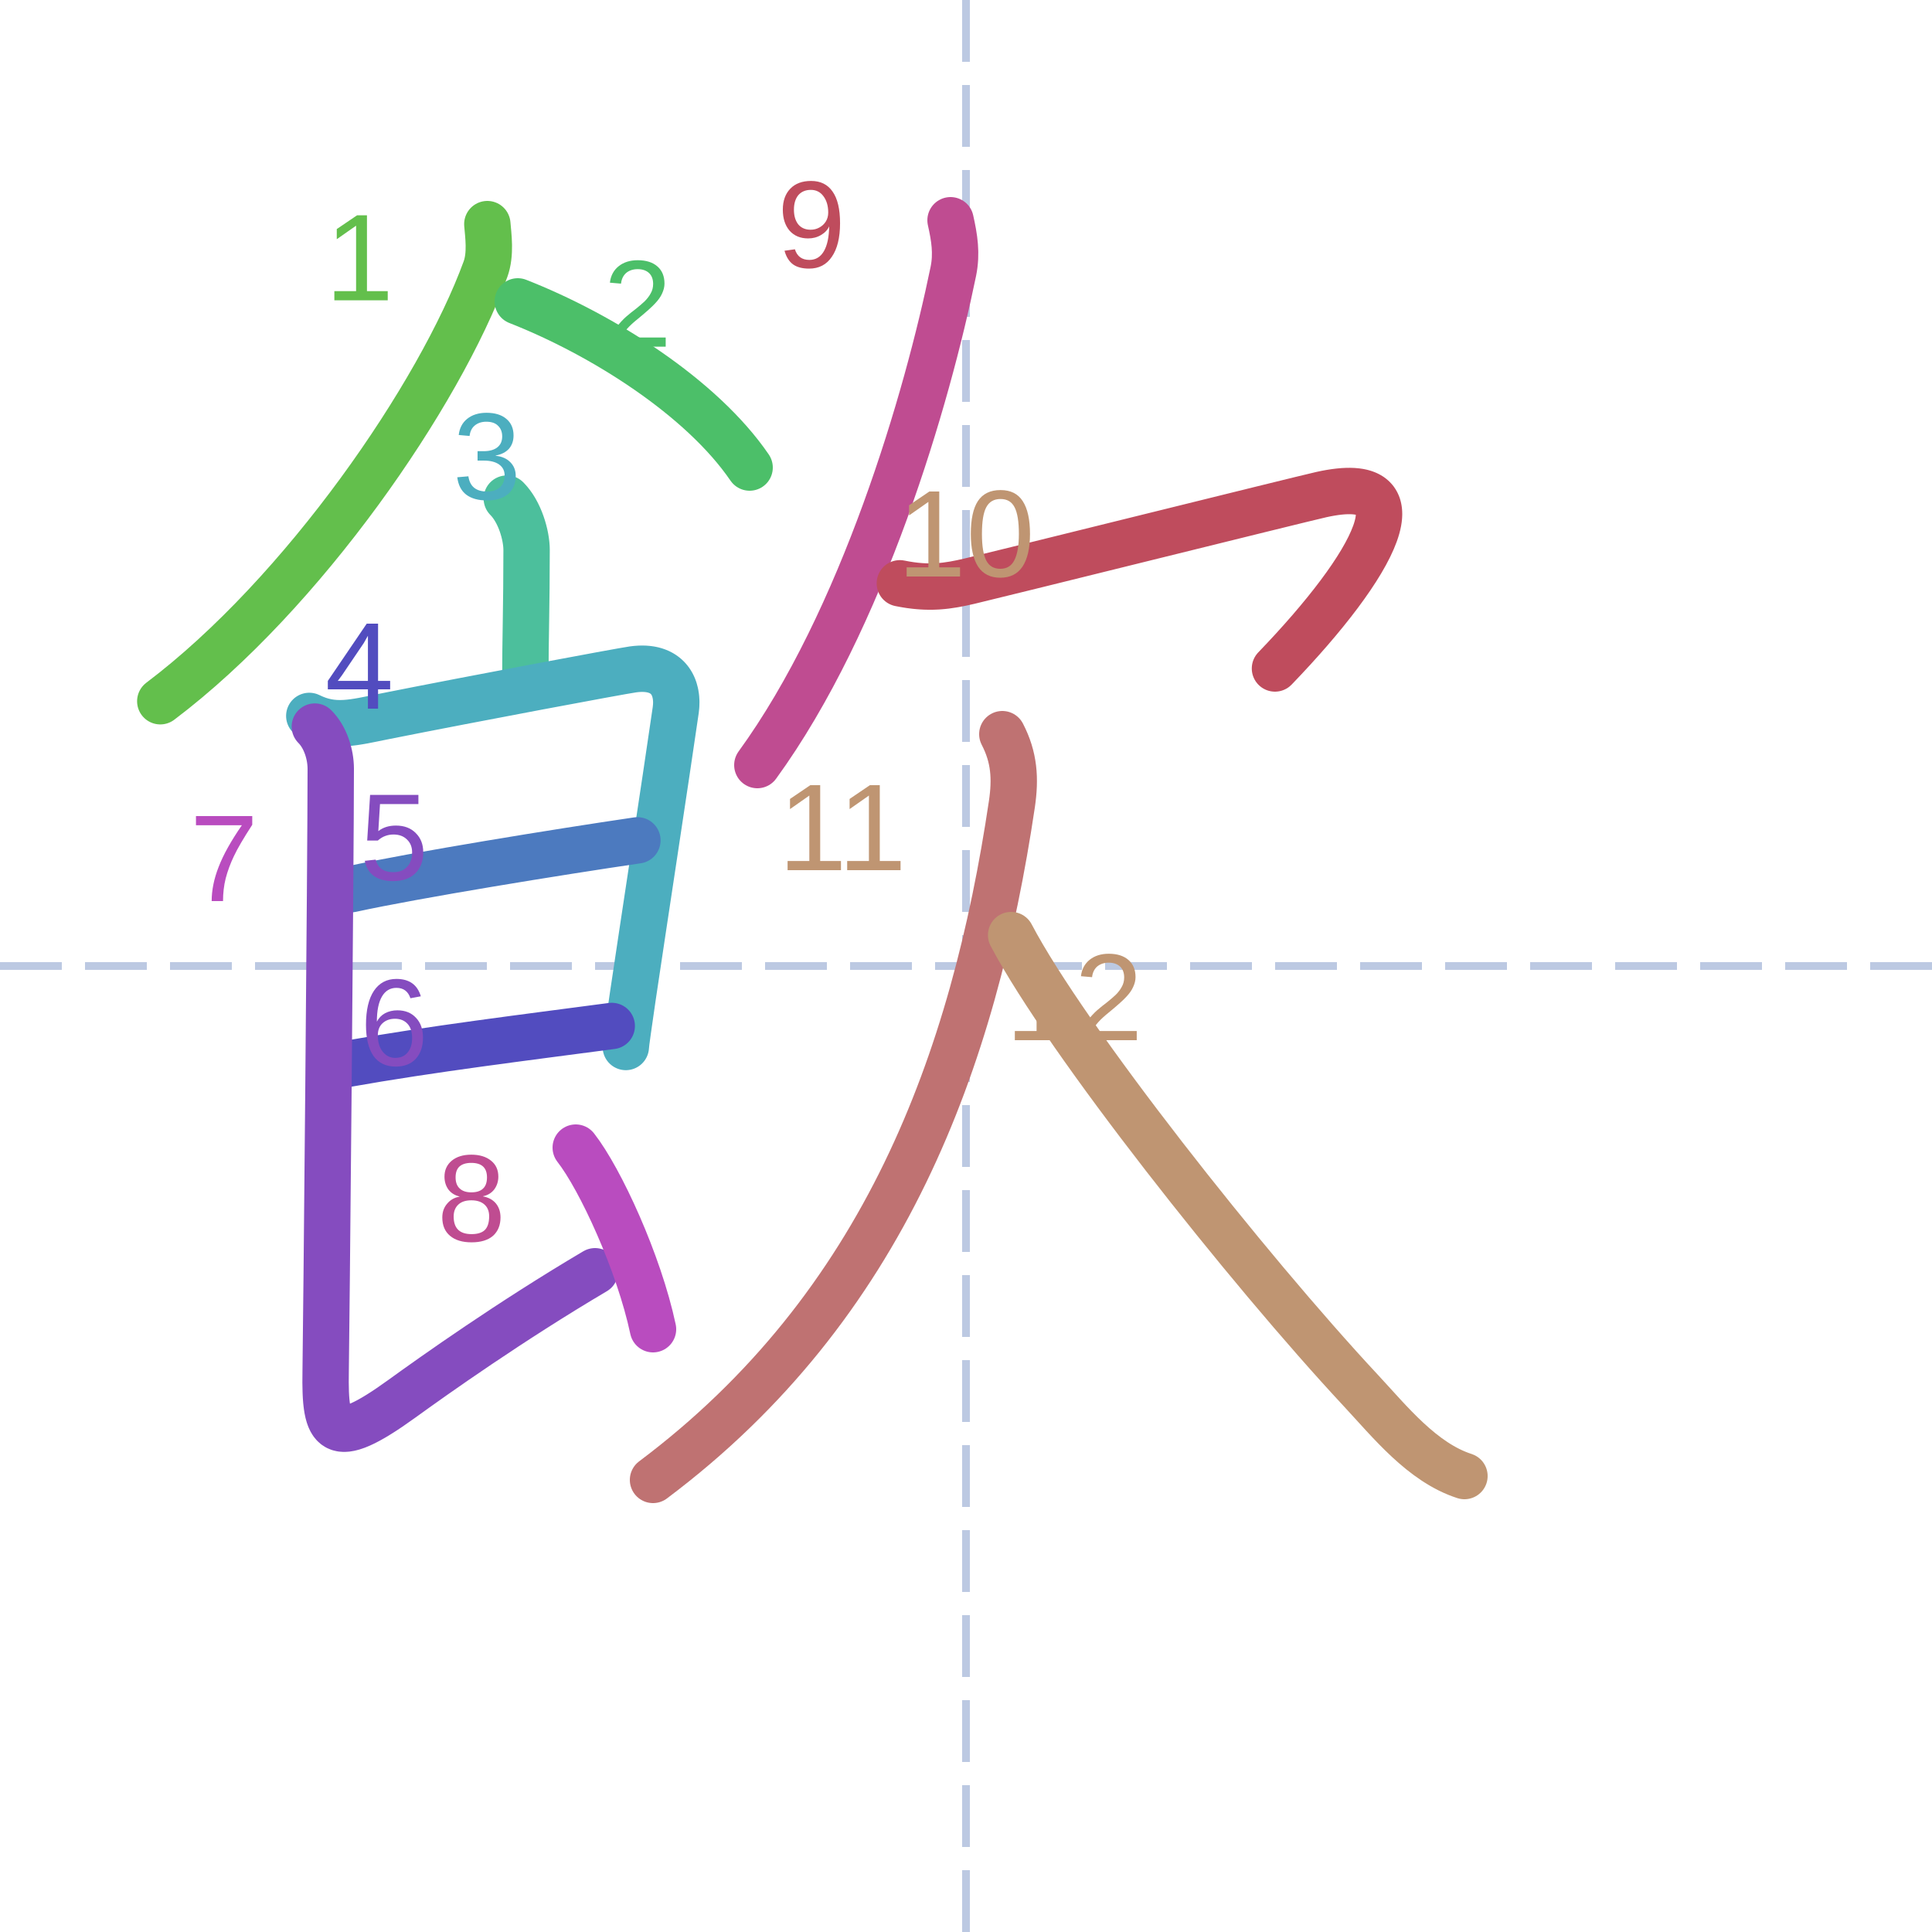
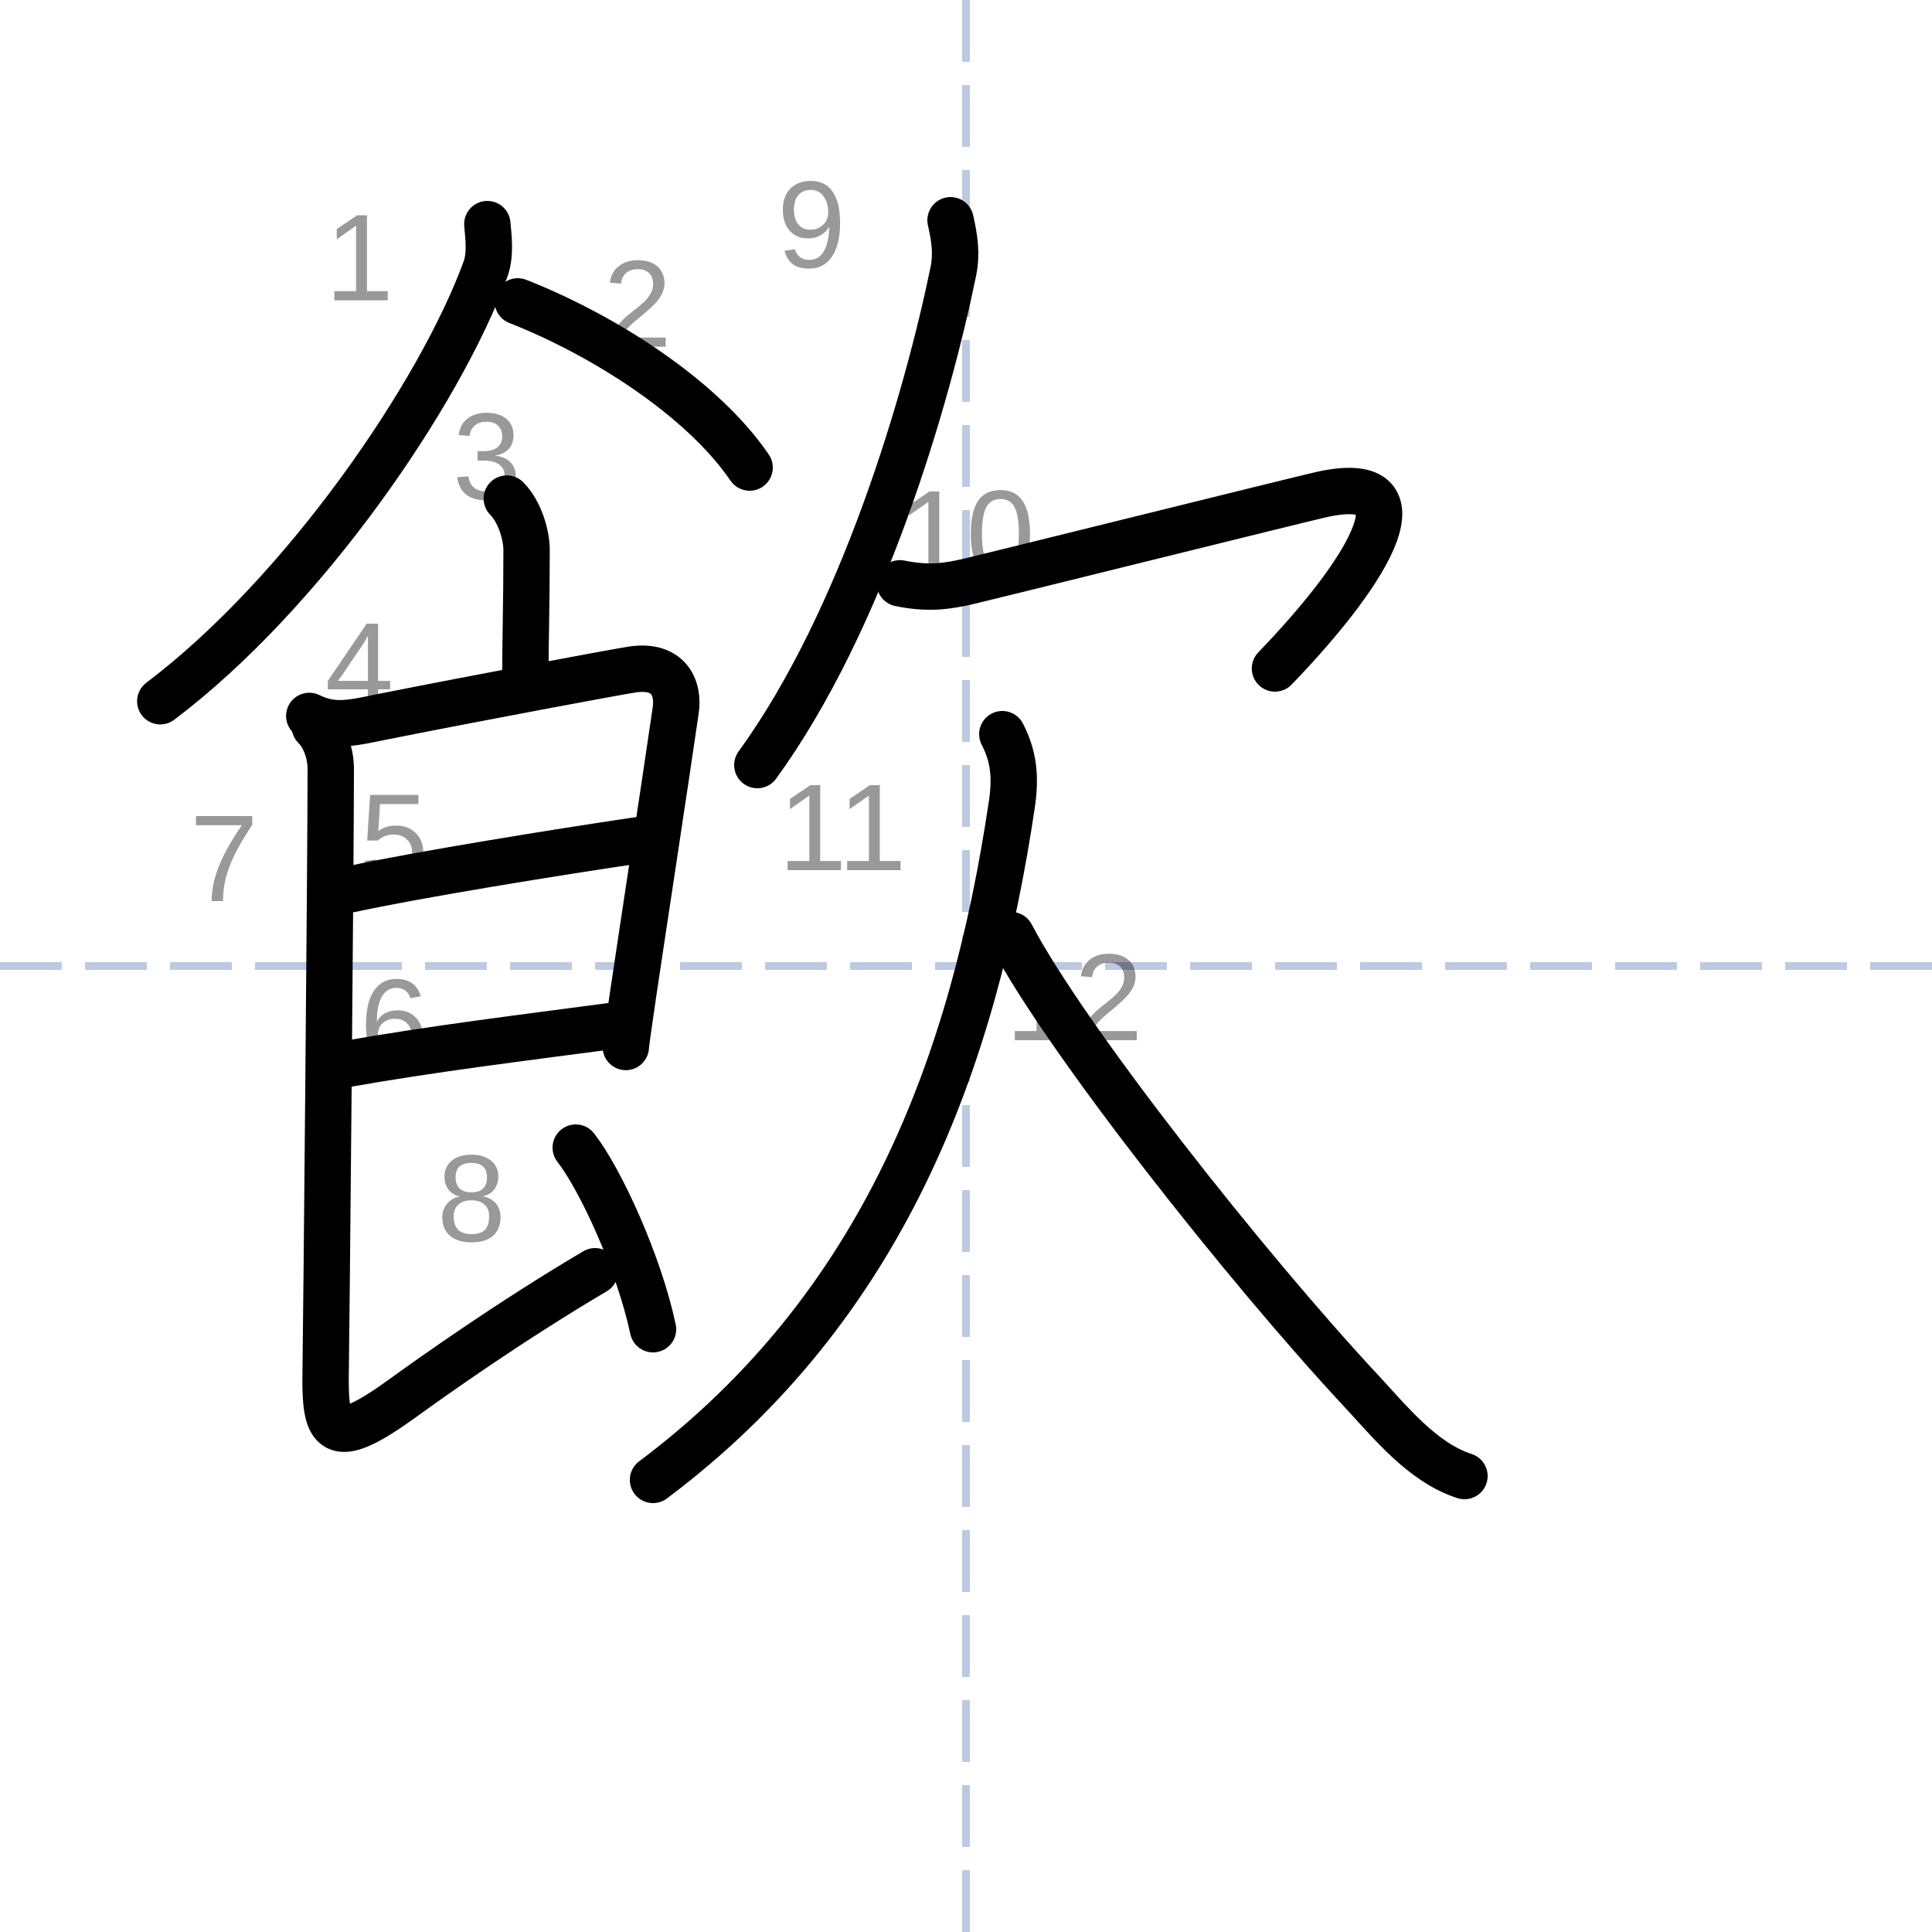
<svg xmlns="http://www.w3.org/2000/svg" height="250px" version="1.1" width="250px" style="overflow: hidden; position: relative; left: -0.75px; top: -0.2px;" viewBox="0 0 125 125" preserveAspectRatio="xMinYMin" class="dmak-svg">
  <defs style="-webkit-tap-highlight-color: rgba(0, 0, 0, 0);" />
  <path fill="none" stroke="#bcc9e2" d="M62.5,0L62.5,125" stroke-width="0.5" stroke-dasharray="4,1.5" style="-webkit-tap-highlight-color: rgba(0, 0, 0, 0);" />
  <path fill="none" stroke="#bcc9e2" d="M0,62.5L125,62.5" stroke-width="0.5" stroke-dasharray="4,1.5" style="-webkit-tap-highlight-color: rgba(0, 0, 0, 0);" />
-   <path fill="none" stroke="#63bf4c" d="M31.53,14.5C31.59,15.23,31.77,16.44,31.41,17.42C28.45,25.52,19.62,38.39,10.37,45.37" stroke-width="3" stroke-linecap="round" stroke-linejoin="round" style="-webkit-tap-highlight-color: rgba(0, 0, 0, 0); stroke-linecap: round; stroke-linejoin: round; transition: stroke 400ms; stroke-dasharray: 38.305, 38.305; stroke-dashoffset: 0;">
+   <path fill="none" stroke="#000000" d="M31.53,14.5C31.59,15.23,31.77,16.44,31.41,17.42C28.45,25.52,19.62,38.39,10.37,45.37" stroke-width="3" stroke-linecap="round" stroke-linejoin="round" style="-webkit-tap-highlight-color: rgba(0, 0, 0, 0); stroke-linecap: round; stroke-linejoin: round; transition: stroke 400ms; stroke-dasharray: 38.305, 38.305; stroke-dashoffset: 0;">
    </path>
-   <text x="23.25" y="16.63" text-anchor="middle" font-family="&quot;Arial&quot;" font-size="8px" stroke="none" fill="#63bf4c" style="-webkit-tap-highlight-color: rgba(0, 0, 0, 0); text-anchor: middle; font-family: Arial; font-size: 8px;">
+   <text x="23.25" y="16.63" text-anchor="middle" font-family="&quot;Arial&quot;" font-size="8px" stroke="none" fill="rgba(0,0,0,0.4)" style="-webkit-tap-highlight-color: rgba(0, 0, 0, 0); text-anchor: middle; font-family: Arial; font-size: 8px;">
    <tspan dy="2.8" style="-webkit-tap-highlight-color: rgba(0, 0, 0, 0);">1</tspan>
  </text>
-   <path fill="none" stroke="#4cbf69" d="M33.5,19.5C38.98,21.65,45.4,25.71,48.5,30.25" stroke-width="3" stroke-linecap="round" stroke-linejoin="round" style="-webkit-tap-highlight-color: rgba(0, 0, 0, 0); stroke-linecap: round; stroke-linejoin: round; transition: stroke 400ms; stroke-dasharray: 18.692, 18.692; stroke-dashoffset: 0;">
+   <path fill="none" stroke="#000000" d="M33.5,19.5C38.98,21.65,45.4,25.71,48.5,30.25" stroke-width="3" stroke-linecap="round" stroke-linejoin="round" style="-webkit-tap-highlight-color: rgba(0, 0, 0, 0); stroke-linecap: round; stroke-linejoin: round; transition: stroke 400ms; stroke-dasharray: 18.692, 18.692; stroke-dashoffset: 0;">
    </path>
-   <text x="41.25" y="19.63" text-anchor="middle" font-family="&quot;Arial&quot;" font-size="8px" stroke="none" fill="#4cbf69" style="-webkit-tap-highlight-color: rgba(0, 0, 0, 0); text-anchor: middle; font-family: Arial; font-size: 8px;">
+   <text x="41.25" y="19.63" text-anchor="middle" font-family="&quot;Arial&quot;" font-size="8px" stroke="none" fill="rgba(0,0,0,0.4)" style="-webkit-tap-highlight-color: rgba(0, 0, 0, 0); text-anchor: middle; font-family: Arial; font-size: 8px;">
    <tspan dy="2.8" style="-webkit-tap-highlight-color: rgba(0, 0, 0, 0);">2</tspan>
  </text>
-   <path fill="none" stroke="#4cbf9c" d="M32.79,32.26C33.64,33.11,34.07,34.64,34.07,35.58C34.07,39.12,33.99,41.5,33.99,43.78" stroke-width="3" stroke-linecap="round" stroke-linejoin="round" style="-webkit-tap-highlight-color: rgba(0, 0, 0, 0); stroke-linecap: round; stroke-linejoin: round; transition: stroke 400ms; stroke-dasharray: 11.835, 11.835; stroke-dashoffset: 0;">
+   <path fill="none" stroke="#000000" d="M32.79,32.26C33.64,33.11,34.07,34.64,34.07,35.58C34.07,39.12,33.99,41.5,33.99,43.78" stroke-width="3" stroke-linecap="round" stroke-linejoin="round" style="-webkit-tap-highlight-color: rgba(0, 0, 0, 0); stroke-linecap: round; stroke-linejoin: round; transition: stroke 400ms; stroke-dasharray: 11.835, 11.835; stroke-dashoffset: 0;">
    </path>
-   <path fill="none" stroke="#4caebf" d="M20.01,46.32C21.62,47.12,22.87,46.75,24.87,46.35C30.74,45.18,40.05,43.44,40.95,43.31C43.25,42.99,43.93,44.48,43.72,45.94C43.01,50.84,41.65,59.7,40.94,64.48C40.67,66.34,40.49,67.58,40.49,67.74" stroke-width="3" stroke-linecap="round" stroke-linejoin="round" style="-webkit-tap-highlight-color: rgba(0, 0, 0, 0); stroke-linecap: round; stroke-linejoin: round; transition: stroke 400ms; stroke-dasharray: 47.994, 47.994; stroke-dashoffset: 0;">
+   <path fill="none" stroke="#000000" d="M20.01,46.32C21.62,47.12,22.87,46.75,24.87,46.35C30.74,45.18,40.05,43.44,40.95,43.31C43.25,42.99,43.93,44.48,43.72,45.94C43.01,50.84,41.65,59.7,40.94,64.48C40.67,66.34,40.49,67.58,40.49,67.74" stroke-width="3" stroke-linecap="round" stroke-linejoin="round" style="-webkit-tap-highlight-color: rgba(0, 0, 0, 0); stroke-linecap: round; stroke-linejoin: round; transition: stroke 400ms; stroke-dasharray: 47.994, 47.994; stroke-dashoffset: 0;">
    </path>
-   <text x="31.50" y="29.50" text-anchor="middle" font-family="&quot;Arial&quot;" font-size="8px" stroke="none" fill="#4caebf" style="-webkit-tap-highlight-color: rgba(0, 0, 0, 0); text-anchor: middle; font-family: Arial; font-size: 8px;">
+   <text x="31.50" y="29.50" text-anchor="middle" font-family="&quot;Arial&quot;" font-size="8px" stroke="none" fill="rgba(0,0,0,0.4)" style="-webkit-tap-highlight-color: rgba(0, 0, 0, 0); text-anchor: middle; font-family: Arial; font-size: 8px;">
    <tspan dy="2.8" style="-webkit-tap-highlight-color: rgba(0, 0, 0, 0);">3</tspan>
  </text>
-   <path fill="none" stroke="#4c7abf" d="M22.71,57.53C26.88,56.62,36.13,55.12,41.24,54.37" stroke-width="3" stroke-linecap="round" stroke-linejoin="round" style="-webkit-tap-highlight-color: rgba(0, 0, 0, 0); stroke-linecap: round; stroke-linejoin: round; transition: stroke 400ms; stroke-dasharray: 18.8, 18.8; stroke-dashoffset: 0;">
+   <path fill="none" stroke="#000000" d="M22.71,57.53C26.88,56.62,36.13,55.12,41.24,54.37" stroke-width="3" stroke-linecap="round" stroke-linejoin="round" style="-webkit-tap-highlight-color: rgba(0, 0, 0, 0); stroke-linecap: round; stroke-linejoin: round; transition: stroke 400ms; stroke-dasharray: 18.8, 18.8; stroke-dashoffset: 0;">
    </path>
-   <path fill="none" stroke="#524cbf" d="M22.37,68.85C27.88,67.87,34,67.12,39.58,66.38" stroke-width="3" stroke-linecap="round" stroke-linejoin="round" style="-webkit-tap-highlight-color: rgba(0, 0, 0, 0); stroke-linecap: round; stroke-linejoin: round; transition: stroke 400ms; stroke-dasharray: 17.388, 17.388; stroke-dashoffset: 0;">
+   <path fill="none" stroke="#000000" d="M22.37,68.85C27.88,67.87,34,67.12,39.58,66.38" stroke-width="3" stroke-linecap="round" stroke-linejoin="round" style="-webkit-tap-highlight-color: rgba(0, 0, 0, 0); stroke-linecap: round; stroke-linejoin: round; transition: stroke 400ms; stroke-dasharray: 17.388, 17.388; stroke-dashoffset: 0;">
    </path>
-   <text x="23.25" y="43.05" text-anchor="middle" font-family="&quot;Arial&quot;" font-size="8px" stroke="none" fill="#524cbf" style="-webkit-tap-highlight-color: rgba(0, 0, 0, 0); text-anchor: middle; font-family: Arial; font-size: 8px;">
+   <text x="23.25" y="43.05" text-anchor="middle" font-family="&quot;Arial&quot;" font-size="8px" stroke="none" fill="rgba(0,0,0,0.4)" style="-webkit-tap-highlight-color: rgba(0, 0, 0, 0); text-anchor: middle; font-family: Arial; font-size: 8px;">
    <tspan dy="2.8" style="-webkit-tap-highlight-color: rgba(0, 0, 0, 0);">4</tspan>
  </text>
-   <path fill="none" stroke="#854cbf" d="M20.37,47.01C21.06,47.7,21.4,48.81,21.4,49.75C21.4,55.5,21.11,86.43,21.07,88.72C21,92.75,21.5,93.75,26,90.5C28.1,88.98,33,85.5,38.5,82.25" stroke-width="3" stroke-linecap="round" stroke-linejoin="round" style="-webkit-tap-highlight-color: rgba(0, 0, 0, 0); stroke-linecap: round; stroke-linejoin: round; transition: stroke 400ms; stroke-dasharray: 65.504, 65.504; stroke-dashoffset: 0;">
+   <path fill="none" stroke="#000000" d="M20.37,47.01C21.06,47.7,21.4,48.81,21.4,49.75C21.4,55.5,21.11,86.43,21.07,88.72C21,92.75,21.5,93.75,26,90.5C28.1,88.98,33,85.5,38.5,82.25" stroke-width="3" stroke-linecap="round" stroke-linejoin="round" style="-webkit-tap-highlight-color: rgba(0, 0, 0, 0); stroke-linecap: round; stroke-linejoin: round; transition: stroke 400ms; stroke-dasharray: 65.504, 65.504; stroke-dashoffset: 0;">
    </path>
-   <text x="25.50" y="66.13" text-anchor="middle" font-family="&quot;Arial&quot;" font-size="8px" stroke="none" fill="#854cbf" style="-webkit-tap-highlight-color: rgba(0, 0, 0, 0); text-anchor: middle; font-family: Arial; font-size: 8px;">
+   <text x="25.50" y="66.13" text-anchor="middle" font-family="&quot;Arial&quot;" font-size="8px" stroke="none" fill="rgba(0,0,0,0.4)" style="-webkit-tap-highlight-color: rgba(0, 0, 0, 0); text-anchor: middle; font-family: Arial; font-size: 8px;">
    <tspan dy="2.8" style="-webkit-tap-highlight-color: rgba(0, 0, 0, 0);">6</tspan>
  </text>
-   <text x="25.50" y="54.13" text-anchor="middle" font-family="&quot;Arial&quot;" font-size="8px" stroke="none" fill="#854cbf" style="-webkit-tap-highlight-color: rgba(0, 0, 0, 0); text-anchor: middle; font-family: Arial; font-size: 8px;">
+   <text x="25.50" y="54.13" text-anchor="middle" font-family="&quot;Arial&quot;" font-size="8px" stroke="none" fill="rgba(0,0,0,0.4)" style="-webkit-tap-highlight-color: rgba(0, 0, 0, 0); text-anchor: middle; font-family: Arial; font-size: 8px;">
    <tspan dy="2.8" style="-webkit-tap-highlight-color: rgba(0, 0, 0, 0);">5</tspan>
  </text>
-   <path fill="none" stroke="#b94cbf" d="M37.25,74.25C38.84,76.28,41.34,81.71,42.25,86" stroke-width="3" stroke-linecap="round" stroke-linejoin="round" style="-webkit-tap-highlight-color: rgba(0, 0, 0, 0); stroke-linecap: round; stroke-linejoin: round; transition: stroke 400ms; stroke-dasharray: 12.844, 12.844; stroke-dashoffset: 0;">
+   <path fill="none" stroke="#000000" d="M37.25,74.25C38.84,76.28,41.34,81.71,42.25,86" stroke-width="3" stroke-linecap="round" stroke-linejoin="round" style="-webkit-tap-highlight-color: rgba(0, 0, 0, 0); stroke-linecap: round; stroke-linejoin: round; transition: stroke 400ms; stroke-dasharray: 12.844, 12.844; stroke-dashoffset: 0;">
    </path>
-   <text x="14.50" y="55.50" text-anchor="middle" font-family="&quot;Arial&quot;" font-size="8px" stroke="none" fill="#b94cbf" style="-webkit-tap-highlight-color: rgba(0, 0, 0, 0); text-anchor: middle; font-family: Arial; font-size: 8px;">
+   <text x="14.50" y="55.50" text-anchor="middle" font-family="&quot;Arial&quot;" font-size="8px" stroke="none" fill="rgba(0,0,0,0.4)" style="-webkit-tap-highlight-color: rgba(0, 0, 0, 0); text-anchor: middle; font-family: Arial; font-size: 8px;">
    <tspan dy="2.8" style="-webkit-tap-highlight-color: rgba(0, 0, 0, 0);">7</tspan>
  </text>
-   <path fill="none" stroke="#bf4c91" d="M61.5,14.25C61.75,15.37,61.92,16.39,61.68,17.56C60,25.75,55.82,40.12,49,49.5" stroke-width="3" stroke-linecap="round" stroke-linejoin="round" style="-webkit-tap-highlight-color: rgba(0, 0, 0, 0); stroke-linecap: round; stroke-linejoin: round; transition: stroke 400ms; stroke-dasharray: 37.933, 37.933; stroke-dashoffset: 0;">
+   <path fill="none" stroke="#000000" d="M61.5,14.25C61.75,15.37,61.92,16.39,61.68,17.56C60,25.75,55.82,40.12,49,49.5" stroke-width="3" stroke-linecap="round" stroke-linejoin="round" style="-webkit-tap-highlight-color: rgba(0, 0, 0, 0); stroke-linecap: round; stroke-linejoin: round; transition: stroke 400ms; stroke-dasharray: 37.933, 37.933; stroke-dashoffset: 0;">
    </path>
-   <text x="30.50" y="77.50" text-anchor="middle" font-family="&quot;Arial&quot;" font-size="8px" stroke="none" fill="#bf4c91" style="-webkit-tap-highlight-color: rgba(0, 0, 0, 0); text-anchor: middle; font-family: Arial; font-size: 8px;">
+   <text x="30.50" y="77.50" text-anchor="middle" font-family="&quot;Arial&quot;" font-size="8px" stroke="none" fill="rgba(0,0,0,0.4)" style="-webkit-tap-highlight-color: rgba(0, 0, 0, 0); text-anchor: middle; font-family: Arial; font-size: 8px;">
    <tspan dy="2.8" style="-webkit-tap-highlight-color: rgba(0, 0, 0, 0);">8</tspan>
  </text>
-   <path fill="none" stroke="#bf4c5d" d="M58.22,37.74C60.12,38.13,61.36,37.92,62.73,37.6C64.4,37.21,83.94,32.35,85.49,32C92.24,30.5,88.99,36.5,82.49,43.25" stroke-width="3" stroke-linecap="round" stroke-linejoin="round" style="-webkit-tap-highlight-color: rgba(0, 0, 0, 0); stroke-linecap: round; stroke-linejoin: round; transition: stroke 400ms; stroke-dasharray: 44.825, 44.825; stroke-dashoffset: 0;">
+   <path fill="none" stroke="#000000" d="M58.22,37.74C60.12,38.13,61.36,37.92,62.73,37.6C64.4,37.21,83.94,32.35,85.49,32C92.24,30.5,88.99,36.5,82.49,43.25" stroke-width="3" stroke-linecap="round" stroke-linejoin="round" style="-webkit-tap-highlight-color: rgba(0, 0, 0, 0); stroke-linecap: round; stroke-linejoin: round; transition: stroke 400ms; stroke-dasharray: 44.825, 44.825; stroke-dashoffset: 0;">
    </path>
-   <text x="52.50" y="14.50" text-anchor="middle" font-family="&quot;Arial&quot;" font-size="8px" stroke="none" fill="#bf4c5d" style="-webkit-tap-highlight-color: rgba(0, 0, 0, 0); text-anchor: middle; font-family: Arial; font-size: 8px;">
+   <text x="52.50" y="14.50" text-anchor="middle" font-family="&quot;Arial&quot;" font-size="8px" stroke="none" fill="rgba(0,0,0,0.4)" style="-webkit-tap-highlight-color: rgba(0, 0, 0, 0); text-anchor: middle; font-family: Arial; font-size: 8px;">
    <tspan dy="2.8" style="-webkit-tap-highlight-color: rgba(0, 0, 0, 0);">9</tspan>
  </text>
-   <path fill="none" stroke="#bf7272" d="M64.85,47.5C65.63,49,65.71,50.38,65.47,52.02C63,68.62,57.25,84.5,42.25,95.75" stroke-width="3" stroke-linecap="round" stroke-linejoin="round" style="-webkit-tap-highlight-color: rgba(0, 0, 0, 0); stroke-linecap: round; stroke-linejoin: round; transition: stroke 400ms; stroke-dasharray: 55.543, 55.543; stroke-dashoffset: 0;">
+   <path fill="none" stroke="#000000" d="M64.85,47.5C65.63,49,65.71,50.38,65.47,52.02C63,68.62,57.25,84.5,42.25,95.75" stroke-width="3" stroke-linecap="round" stroke-linejoin="round" style="-webkit-tap-highlight-color: rgba(0, 0, 0, 0); stroke-linecap: round; stroke-linejoin: round; transition: stroke 400ms; stroke-dasharray: 55.543, 55.543; stroke-dashoffset: 0;">
    </path>
-   <path fill="none" stroke="#bf9572" d="M65.42,60.5C68.98,67.27,80.68,82.06,88.04,89.96C89.93,91.99,92.02,94.62,94.75,95.5" stroke-width="3" stroke-linecap="round" stroke-linejoin="round" style="-webkit-tap-highlight-color: rgba(0, 0, 0, 0); stroke-linecap: round; stroke-linejoin: round; transition: stroke 400ms; stroke-dasharray: 46.009, 46.009; stroke-dashoffset: 0;">
+   <path fill="none" stroke="#000000" d="M65.42,60.5C68.98,67.27,80.68,82.06,88.04,89.96C89.93,91.99,92.02,94.62,94.75,95.5" stroke-width="3" stroke-linecap="round" stroke-linejoin="round" style="-webkit-tap-highlight-color: rgba(0, 0, 0, 0); stroke-linecap: round; stroke-linejoin: round; transition: stroke 400ms; stroke-dasharray: 46.009, 46.009; stroke-dashoffset: 0;">
    </path>
-   <text x="62.50" y="34.50" text-anchor="middle" font-family="&quot;Arial&quot;" font-size="8px" stroke="none" fill="#bf9572" style="-webkit-tap-highlight-color: rgba(0, 0, 0, 0); text-anchor: middle; font-family: Arial; font-size: 8px;">
+   <text x="62.50" y="34.50" text-anchor="middle" font-family="&quot;Arial&quot;" font-size="8px" stroke="none" fill="rgba(0,0,0,0.4)" style="-webkit-tap-highlight-color: rgba(0, 0, 0, 0); text-anchor: middle; font-family: Arial; font-size: 8px;">
    <tspan dy="2.8" style="-webkit-tap-highlight-color: rgba(0, 0, 0, 0);">10</tspan>
  </text>
-   <text x="54.50" y="53.50" text-anchor="middle" font-family="&quot;Arial&quot;" font-size="8px" stroke="none" fill="#bf9572" style="-webkit-tap-highlight-color: rgba(0, 0, 0, 0); text-anchor: middle; font-family: Arial; font-size: 8px;">
+   <text x="54.50" y="53.50" text-anchor="middle" font-family="&quot;Arial&quot;" font-size="8px" stroke="none" fill="rgba(0,0,0,0.4)" style="-webkit-tap-highlight-color: rgba(0, 0, 0, 0); text-anchor: middle; font-family: Arial; font-size: 8px;">
    <tspan dy="2.8" style="-webkit-tap-highlight-color: rgba(0, 0, 0, 0);">11</tspan>
  </text>
-   <text x="69.50" y="64.50" text-anchor="middle" font-family="&quot;Arial&quot;" font-size="8px" stroke="none" fill="#bf9572" style="-webkit-tap-highlight-color: rgba(0, 0, 0, 0); text-anchor: middle; font-family: Arial; font-size: 8px;">
+   <text x="69.50" y="64.50" text-anchor="middle" font-family="&quot;Arial&quot;" font-size="8px" stroke="none" fill="rgba(0,0,0,0.4)" style="-webkit-tap-highlight-color: rgba(0, 0, 0, 0); text-anchor: middle; font-family: Arial; font-size: 8px;">
    <tspan dy="2.8" style="-webkit-tap-highlight-color: rgba(0, 0, 0, 0);">12</tspan>
  </text>
</svg>
